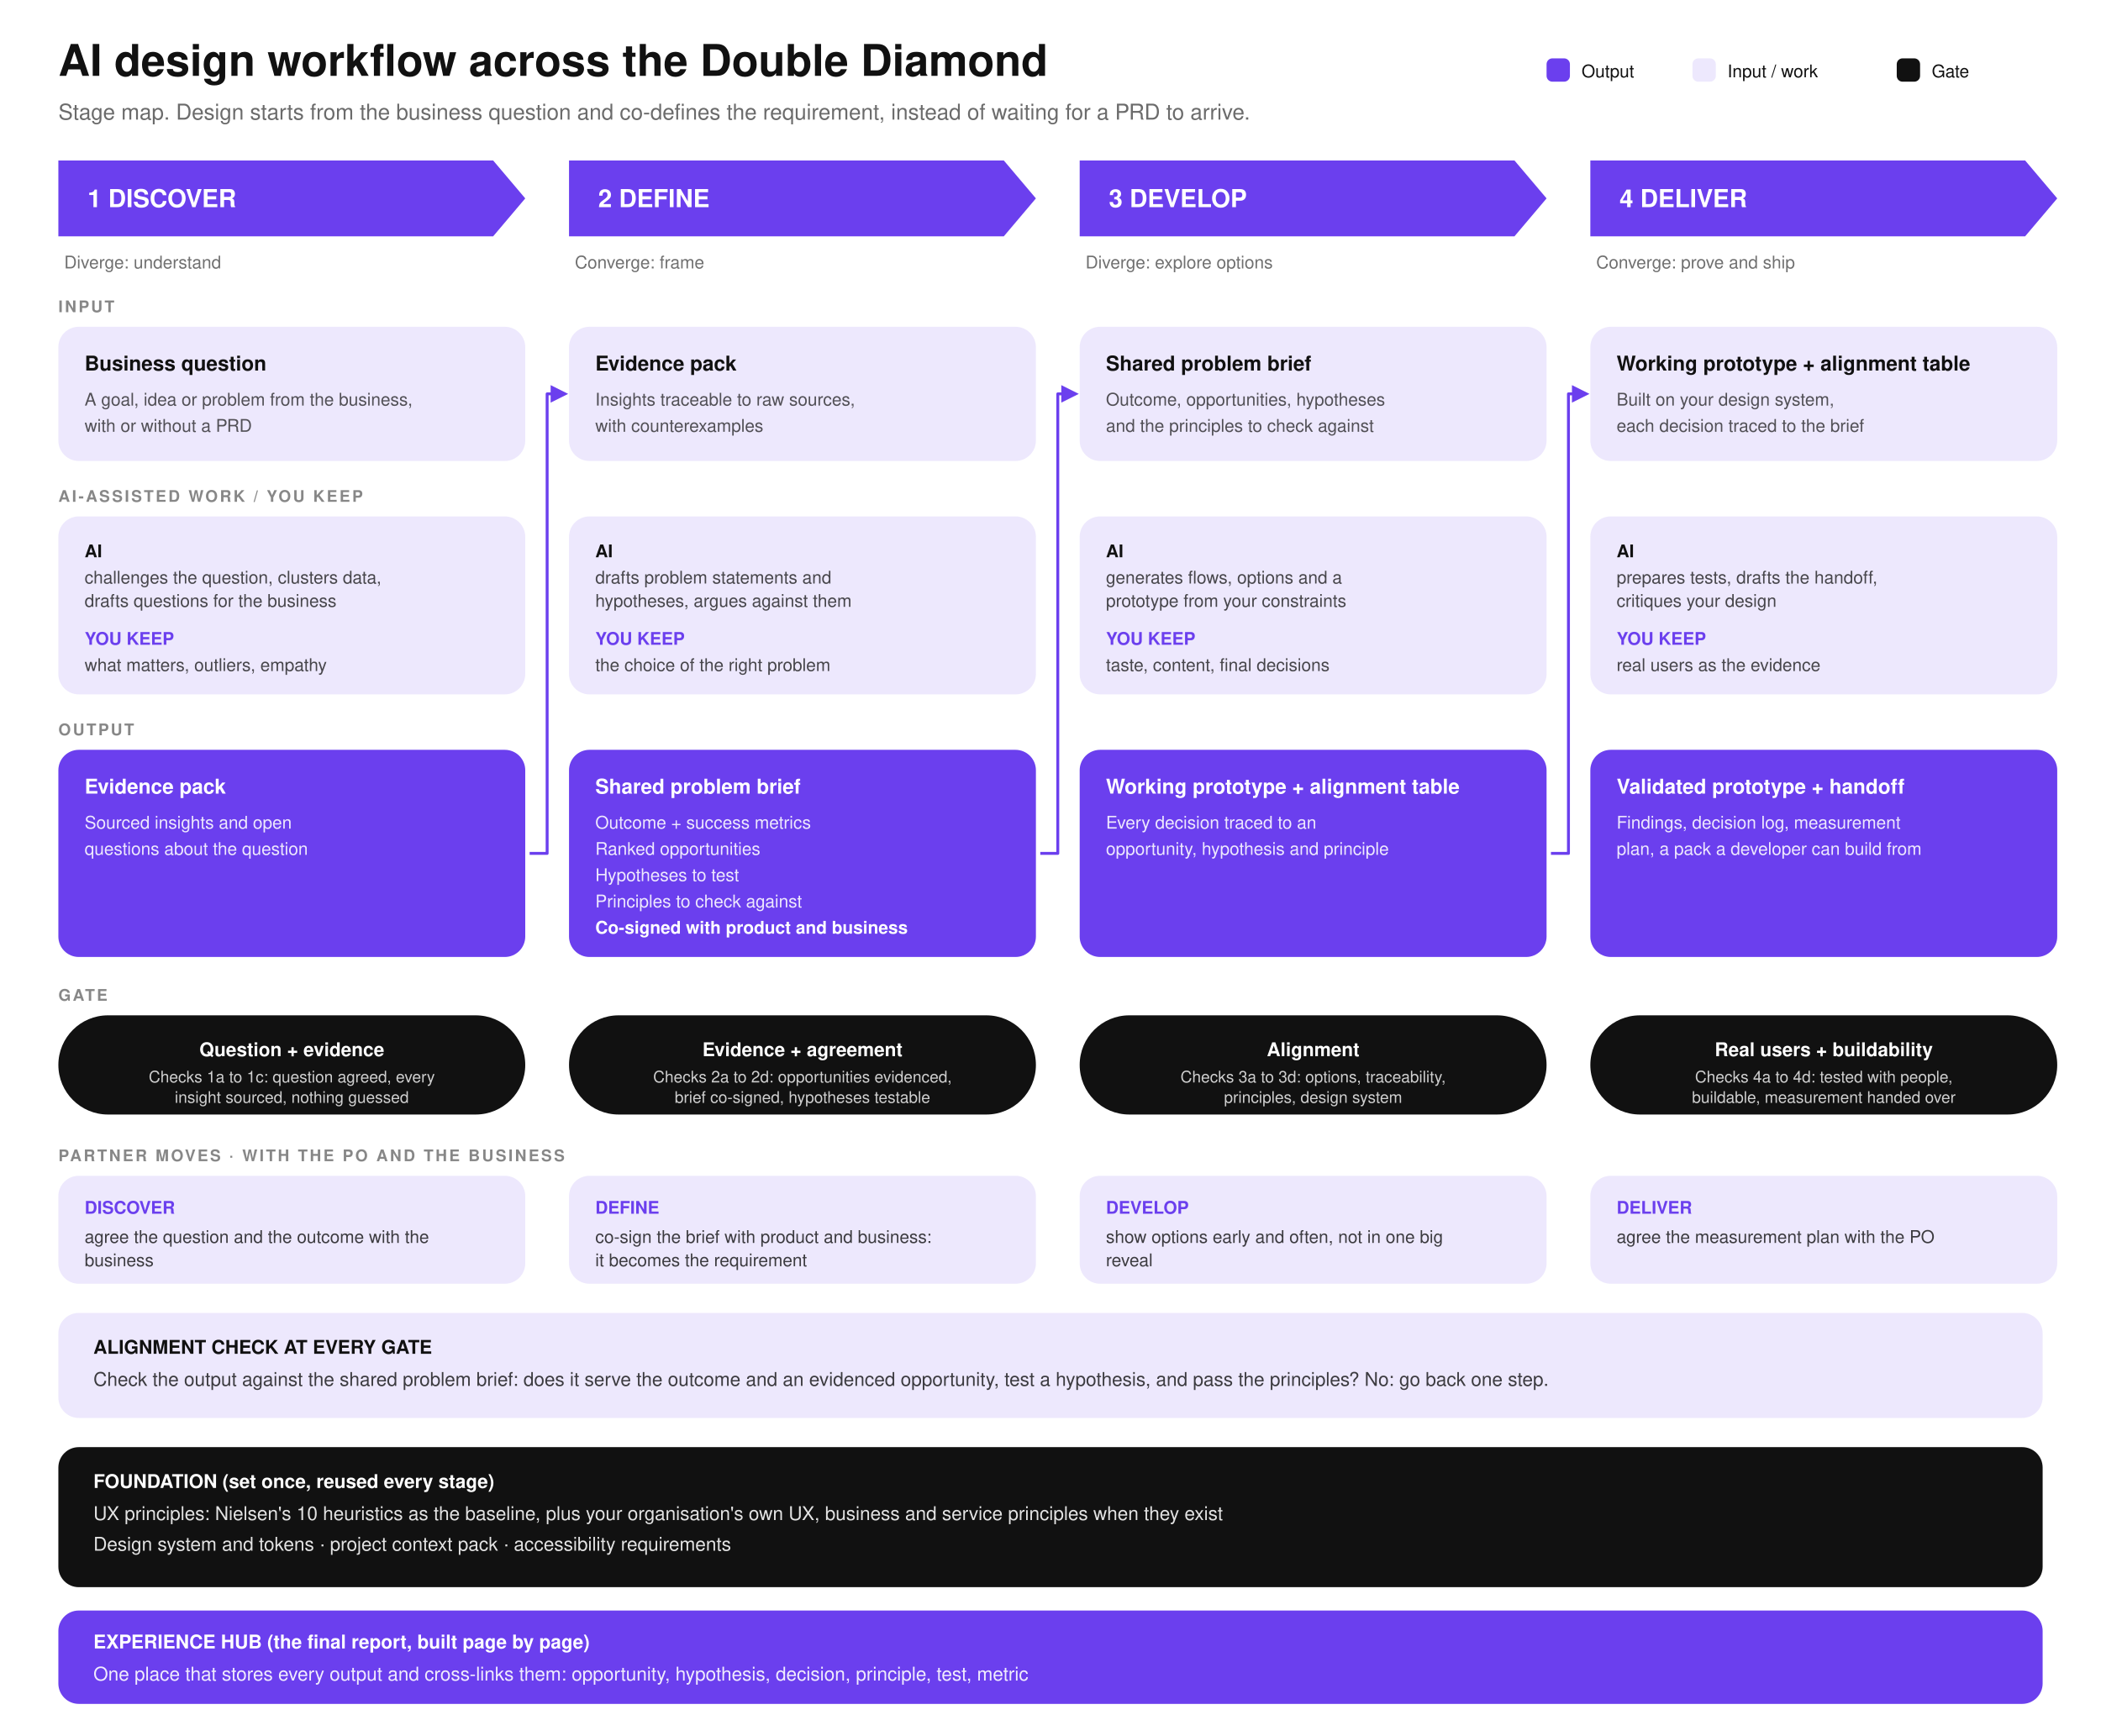
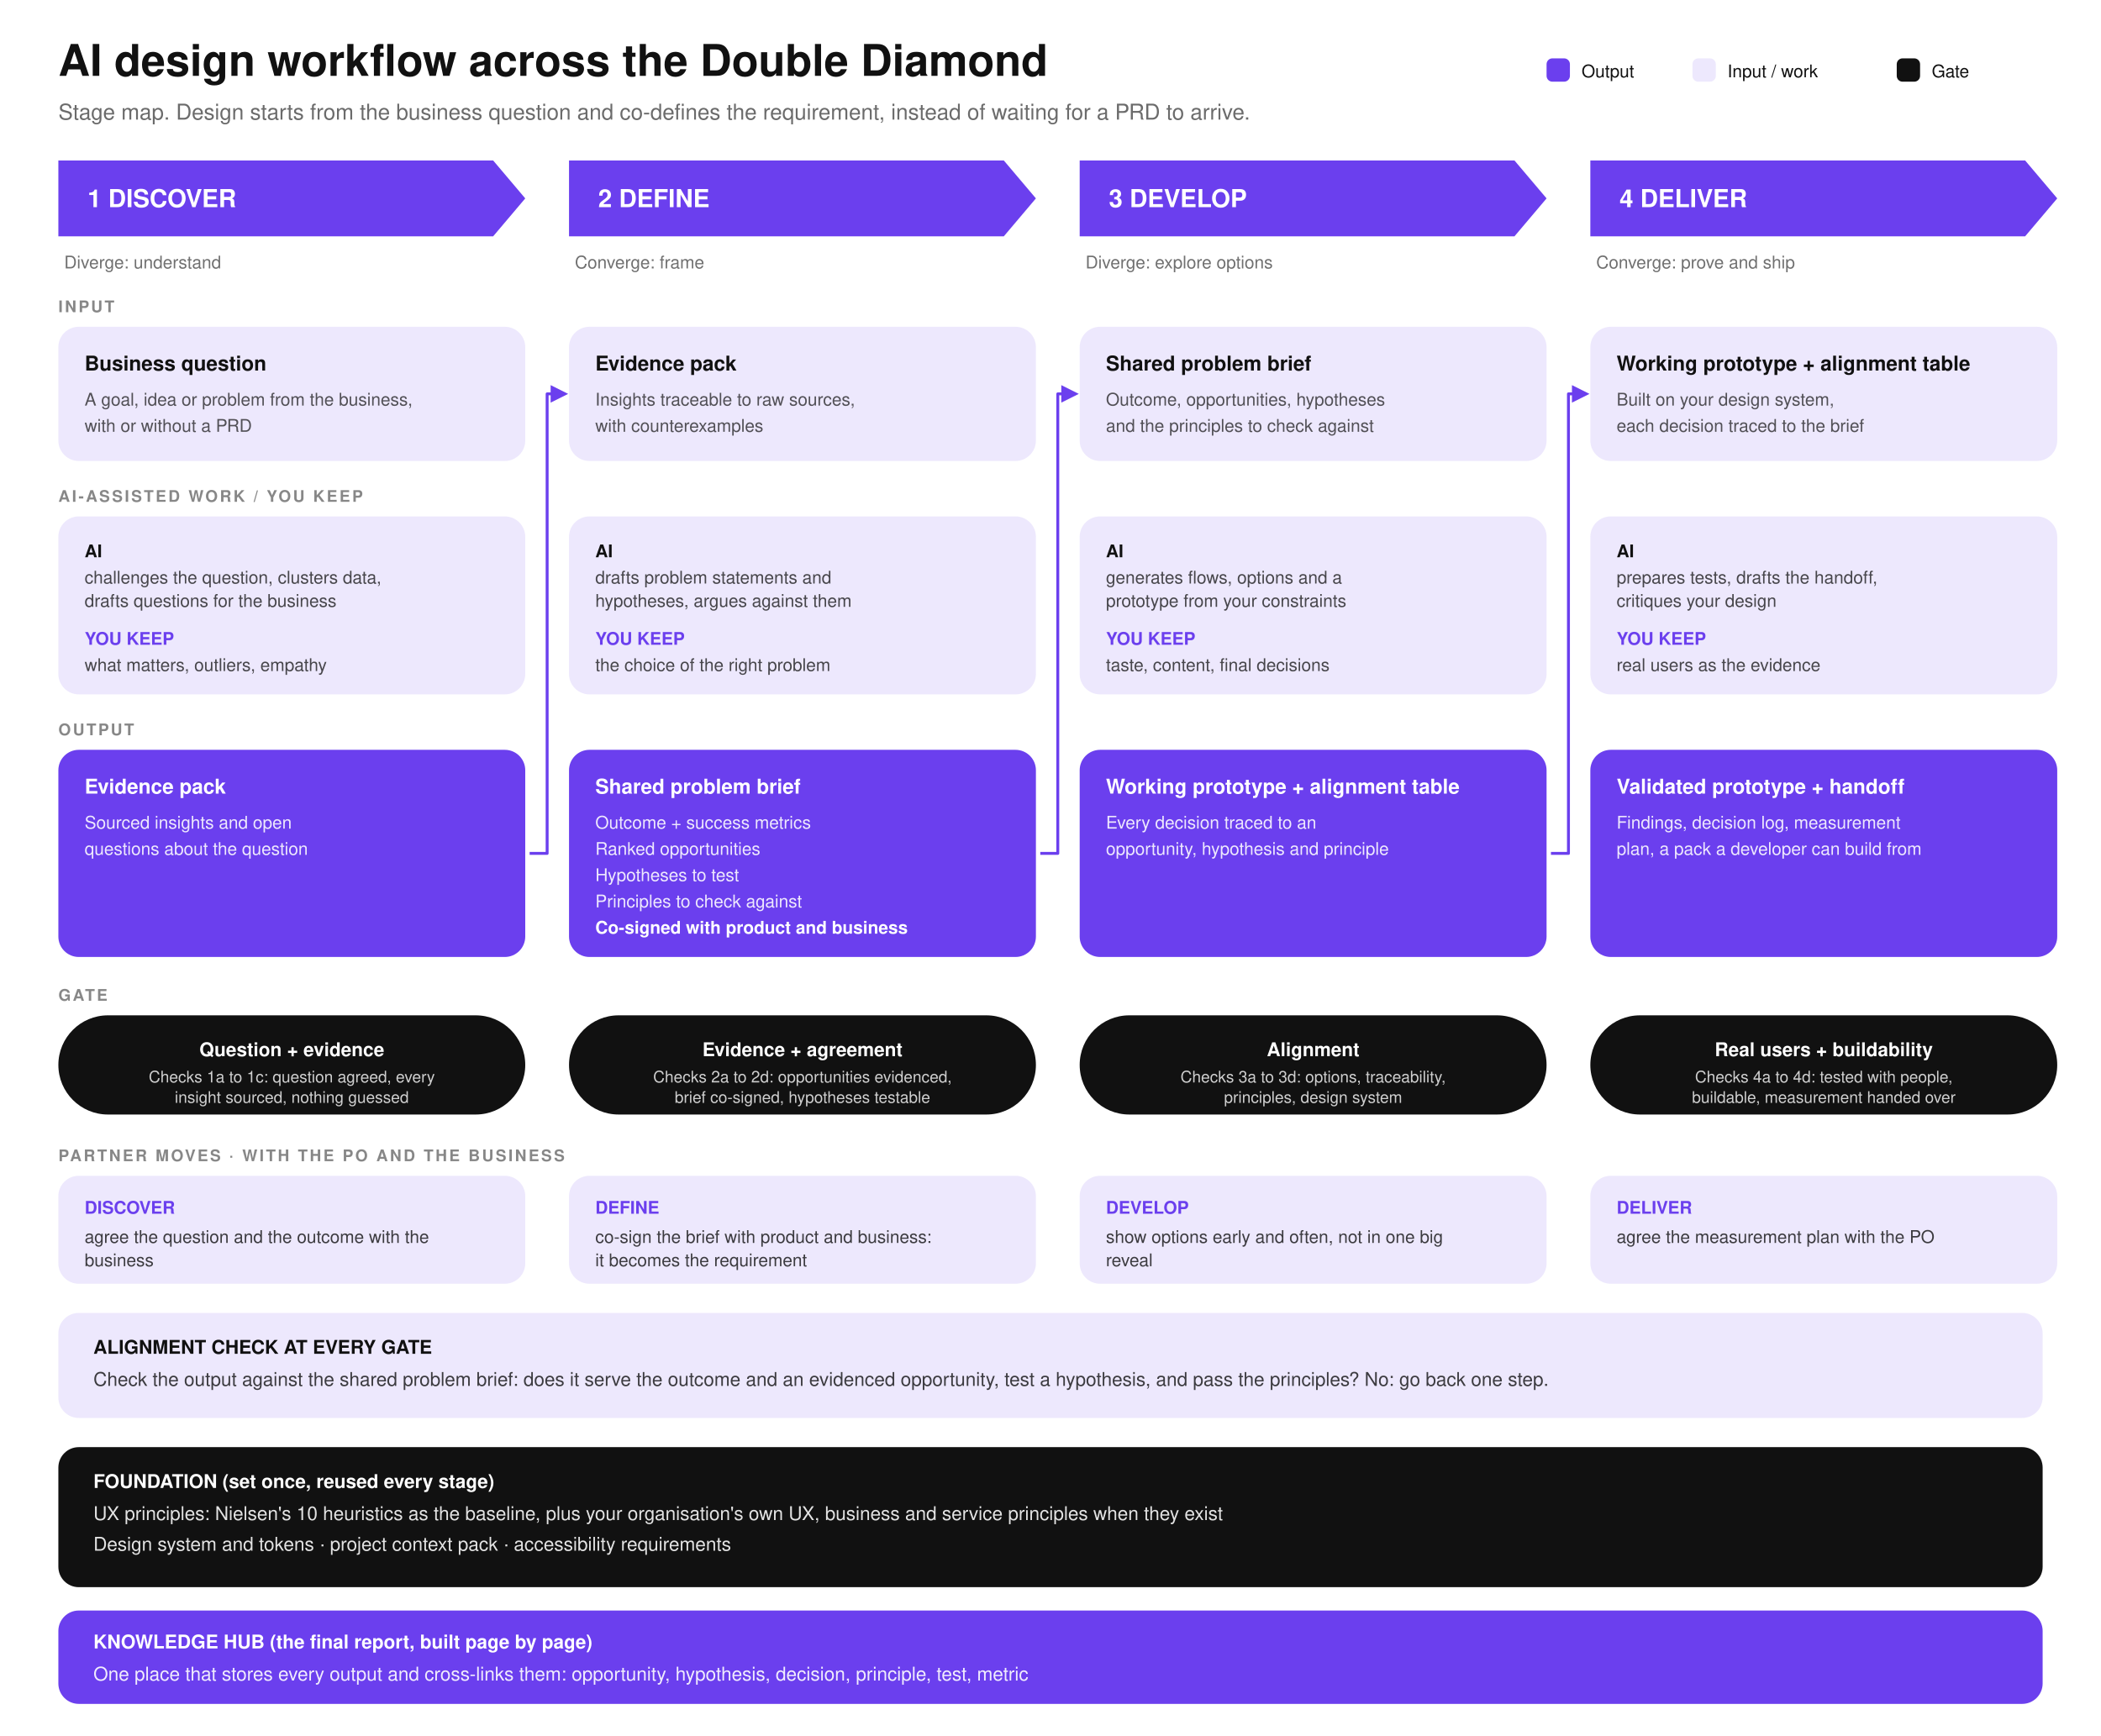
<svg xmlns="http://www.w3.org/2000/svg" viewBox="0 0 1440 1190" font-family="Helvetica, Arial, sans-serif">
  <defs>
    <marker id="m" viewBox="0 0 10 10" refX="8" refY="5" markerWidth="6" markerHeight="6" orient="auto">
      <path d="M0 0L10 5L0 10z" fill="#6B3FEE" />
    </marker>
  </defs>
  <rect width="1440" height="1190" fill="#FFFFFF" />
  <text x="40" y="52" font-size="30" font-weight="700" fill="#111111">AI design workflow across the Double Diamond</text>
  <text x="40" y="82" font-size="15" fill="#111111" fill-opacity=".62">Stage map. Design starts from the business question and co-defines the requirement, instead of waiting for a PRD to arrive.</text>
  <rect x="1060" y="40" width="16" height="16" rx="4" fill="#6B3FEE" />
  <text x="1084" y="53" font-size="12" fill="#111111">Output</text>
  <rect x="1160" y="40" width="16" height="16" rx="4" fill="#6B3FEE" fill-opacity=".12" />
  <text x="1184" y="53" font-size="12" fill="#111111">Input / work</text>
  <rect x="1300" y="40" width="16" height="16" rx="4" fill="#111111" />
  <text x="1324" y="53" font-size="12" fill="#111111">Gate</text>
  <path d="M40 110h298l22 26-22 26H40z" fill="#6B3FEE" />
  <text x="60" y="142" font-size="17" font-weight="700" fill="#FFFFFF">1  DISCOVER</text>
  <text x="44" y="184" font-size="12" fill="#111111" fill-opacity=".6">Diverge: understand</text>
  <path d="M390 110h298l22 26-22 26H390z" fill="#6B3FEE" />
  <text x="410" y="142" font-size="17" font-weight="700" fill="#FFFFFF">2  DEFINE</text>
  <text x="394" y="184" font-size="12" fill="#111111" fill-opacity=".6">Converge: frame</text>
  <path d="M740 110h298l22 26-22 26H740z" fill="#6B3FEE" />
  <text x="760" y="142" font-size="17" font-weight="700" fill="#FFFFFF">3  DEVELOP</text>
  <text x="744" y="184" font-size="12" fill="#111111" fill-opacity=".6">Diverge: explore options</text>
  <path d="M1090 110h298l22 26-22 26H1090z" fill="#6B3FEE" />
  <text x="1110" y="142" font-size="17" font-weight="700" fill="#FFFFFF">4  DELIVER</text>
  <text x="1094" y="184" font-size="12" fill="#111111" fill-opacity=".6">Converge: prove and ship</text>
  <text x="40" y="214" font-size="11" font-weight="700" fill="#111111" fill-opacity=".5" letter-spacing="1.4">INPUT</text>
  <rect x="40" y="224" width="320" height="92" rx="14" fill="#6B3FEE" fill-opacity=".12" />
  <text x="58" y="254" font-size="14" font-weight="700" fill="#111111">Business question</text>
  <text x="58" y="278" font-size="12" fill="#111111" fill-opacity=".7">A goal, idea or problem from the business,</text>
  <text x="58" y="296" font-size="12" fill="#111111" fill-opacity=".7">with or without a PRD</text>
  <rect x="390" y="224" width="320" height="92" rx="14" fill="#6B3FEE" fill-opacity=".12" />
  <text x="408" y="254" font-size="14" font-weight="700" fill="#111111">Evidence pack</text>
  <text x="408" y="278" font-size="12" fill="#111111" fill-opacity=".7">Insights traceable to raw sources,</text>
  <text x="408" y="296" font-size="12" fill="#111111" fill-opacity=".7">with counterexamples</text>
  <rect x="740" y="224" width="320" height="92" rx="14" fill="#6B3FEE" fill-opacity=".12" />
  <text x="758" y="254" font-size="14" font-weight="700" fill="#111111">Shared problem brief</text>
  <text x="758" y="278" font-size="12" fill="#111111" fill-opacity=".7">Outcome, opportunities, hypotheses</text>
  <text x="758" y="296" font-size="12" fill="#111111" fill-opacity=".7">and the principles to check against</text>
  <rect x="1090" y="224" width="320" height="92" rx="14" fill="#6B3FEE" fill-opacity=".12" />
  <text x="1108" y="254" font-size="14" font-weight="700" fill="#111111">Working prototype + alignment table</text>
  <text x="1108" y="278" font-size="12" fill="#111111" fill-opacity=".7">Built on your design system,</text>
  <text x="1108" y="296" font-size="12" fill="#111111" fill-opacity=".7">each decision traced to the brief</text>
  <text x="40" y="344" font-size="11" font-weight="700" fill="#111111" fill-opacity=".5" letter-spacing="1.4">AI-ASSISTED WORK  /  YOU KEEP</text>
  <rect x="40" y="354" width="320" height="122" rx="14" fill="#6B3FEE" fill-opacity=".12" />
  <text x="58" y="382" font-size="12" font-weight="700" fill="#111111">AI</text>
  <text x="58" y="400" font-size="12" fill="#111111" fill-opacity=".75">challenges the question, clusters data,</text>
  <text x="58" y="416" font-size="12" fill="#111111" fill-opacity=".75">drafts questions for the business</text>
  <text x="58" y="442" font-size="12" font-weight="700" fill="#6B3FEE">YOU KEEP</text>
  <text x="58" y="460" font-size="12" fill="#111111" fill-opacity=".75">what matters, outliers, empathy</text>
  <rect x="390" y="354" width="320" height="122" rx="14" fill="#6B3FEE" fill-opacity=".12" />
  <text x="408" y="382" font-size="12" font-weight="700" fill="#111111">AI</text>
  <text x="408" y="400" font-size="12" fill="#111111" fill-opacity=".75">drafts problem statements and</text>
  <text x="408" y="416" font-size="12" fill="#111111" fill-opacity=".75">hypotheses, argues against them</text>
  <text x="408" y="442" font-size="12" font-weight="700" fill="#6B3FEE">YOU KEEP</text>
  <text x="408" y="460" font-size="12" fill="#111111" fill-opacity=".75">the choice of the right problem</text>
  <rect x="740" y="354" width="320" height="122" rx="14" fill="#6B3FEE" fill-opacity=".12" />
  <text x="758" y="382" font-size="12" font-weight="700" fill="#111111">AI</text>
  <text x="758" y="400" font-size="12" fill="#111111" fill-opacity=".75">generates flows, options and a</text>
  <text x="758" y="416" font-size="12" fill="#111111" fill-opacity=".75">prototype from your constraints</text>
  <text x="758" y="442" font-size="12" font-weight="700" fill="#6B3FEE">YOU KEEP</text>
  <text x="758" y="460" font-size="12" fill="#111111" fill-opacity=".75">taste, content, final decisions</text>
  <rect x="1090" y="354" width="320" height="122" rx="14" fill="#6B3FEE" fill-opacity=".12" />
  <text x="1108" y="382" font-size="12" font-weight="700" fill="#111111">AI</text>
  <text x="1108" y="400" font-size="12" fill="#111111" fill-opacity=".75">prepares tests, drafts the handoff,</text>
  <text x="1108" y="416" font-size="12" fill="#111111" fill-opacity=".75">critiques your design</text>
  <text x="1108" y="442" font-size="12" font-weight="700" fill="#6B3FEE">YOU KEEP</text>
  <text x="1108" y="460" font-size="12" fill="#111111" fill-opacity=".75">real users as the evidence</text>
  <text x="40" y="504" font-size="11" font-weight="700" fill="#111111" fill-opacity=".5" letter-spacing="1.4">OUTPUT</text>
  <rect x="40" y="514" width="320" height="142" rx="14" fill="#6B3FEE" />
  <text x="58" y="544" font-size="14" font-weight="700" fill="#FFFFFF">Evidence pack</text>
  <text x="58" y="568" font-size="12" fill="#FFFFFF" fill-opacity="0.88">Sourced insights and open</text>
  <text x="58" y="586" font-size="12" fill="#FFFFFF" fill-opacity="0.88">questions about the question</text>
  <rect x="390" y="514" width="320" height="142" rx="14" fill="#6B3FEE" />
  <text x="408" y="544" font-size="14" font-weight="700" fill="#FFFFFF">Shared problem brief</text>
  <text x="408" y="568" font-size="12" fill="#FFFFFF" fill-opacity="0.88">Outcome + success metrics</text>
  <text x="408" y="586" font-size="12" fill="#FFFFFF" fill-opacity="0.88">Ranked opportunities</text>
  <text x="408" y="604" font-size="12" fill="#FFFFFF" fill-opacity="0.88">Hypotheses to test</text>
  <text x="408" y="622" font-size="12" fill="#FFFFFF" fill-opacity="0.88">Principles to check against</text>
  <text x="408" y="640" font-size="12" font-weight="700" fill="#FFFFFF" fill-opacity="1">Co-signed with product and business</text>
  <rect x="740" y="514" width="320" height="142" rx="14" fill="#6B3FEE" />
  <text x="758" y="544" font-size="14" font-weight="700" fill="#FFFFFF">Working prototype + alignment table</text>
  <text x="758" y="568" font-size="12" fill="#FFFFFF" fill-opacity="0.88">Every decision traced to an</text>
  <text x="758" y="586" font-size="12" fill="#FFFFFF" fill-opacity="0.88">opportunity, hypothesis and principle</text>
  <rect x="1090" y="514" width="320" height="142" rx="14" fill="#6B3FEE" />
  <text x="1108" y="544" font-size="14" font-weight="700" fill="#FFFFFF">Validated prototype + handoff</text>
  <text x="1108" y="568" font-size="12" fill="#FFFFFF" fill-opacity="0.88">Findings, decision log, measurement</text>
  <text x="1108" y="586" font-size="12" fill="#FFFFFF" fill-opacity="0.88">plan, a pack a developer can build from</text>
  <path d="M363 585 H375 V270 H387" fill="none" stroke="#6B3FEE" stroke-width="2" stroke-linejoin="round" marker-end="url(#m)" />
  <path d="M713 585 H725 V270 H737" fill="none" stroke="#6B3FEE" stroke-width="2" stroke-linejoin="round" marker-end="url(#m)" />
  <path d="M1063 585 H1075 V270 H1087" fill="none" stroke="#6B3FEE" stroke-width="2" stroke-linejoin="round" marker-end="url(#m)" />
  <text x="40" y="686" font-size="11" font-weight="700" fill="#111111" fill-opacity=".5" letter-spacing="1.4">GATE</text>
  <rect x="40" y="696" width="320" height="68" rx="34" fill="#111111" />
  <text x="200" y="724" font-size="13" font-weight="700" fill="#FFFFFF" text-anchor="middle">Question + evidence</text>
  <text x="200" y="742" font-size="11" fill="#FFFFFF" fill-opacity=".8" text-anchor="middle">Checks 1a to 1c: question agreed, every</text>
  <text x="200" y="756" font-size="11" fill="#FFFFFF" fill-opacity=".8" text-anchor="middle">insight sourced, nothing guessed</text>
  <rect x="390" y="696" width="320" height="68" rx="34" fill="#111111" />
  <text x="550" y="724" font-size="13" font-weight="700" fill="#FFFFFF" text-anchor="middle">Evidence + agreement</text>
  <text x="550" y="742" font-size="11" fill="#FFFFFF" fill-opacity=".8" text-anchor="middle">Checks 2a to 2d: opportunities evidenced,</text>
  <text x="550" y="756" font-size="11" fill="#FFFFFF" fill-opacity=".8" text-anchor="middle">brief co-signed, hypotheses testable</text>
  <rect x="740" y="696" width="320" height="68" rx="34" fill="#111111" />
  <text x="900" y="724" font-size="13" font-weight="700" fill="#FFFFFF" text-anchor="middle">Alignment</text>
  <text x="900" y="742" font-size="11" fill="#FFFFFF" fill-opacity=".8" text-anchor="middle">Checks 3a to 3d: options, traceability,</text>
  <text x="900" y="756" font-size="11" fill="#FFFFFF" fill-opacity=".8" text-anchor="middle">principles, design system</text>
  <rect x="1090" y="696" width="320" height="68" rx="34" fill="#111111" />
  <text x="1250" y="724" font-size="13" font-weight="700" fill="#FFFFFF" text-anchor="middle">Real users + buildability</text>
  <text x="1250" y="742" font-size="11" fill="#FFFFFF" fill-opacity=".8" text-anchor="middle">Checks 4a to 4d: tested with people,</text>
  <text x="1250" y="756" font-size="11" fill="#FFFFFF" fill-opacity=".8" text-anchor="middle">buildable, measurement handed over</text>
  <text x="40" y="796" font-size="11" font-weight="700" fill="#111111" fill-opacity=".5" letter-spacing="1.4">PARTNER MOVES  ·  WITH THE PO AND THE BUSINESS</text>
  <rect x="40" y="806" width="320" height="74" rx="14" fill="#6B3FEE" fill-opacity=".12" />
  <text x="58" y="832" font-size="12" font-weight="700" fill="#6B3FEE">DISCOVER</text>
  <text x="58" y="852" font-size="12" fill="#111111" fill-opacity=".8">agree the question and the outcome with the</text>
  <text x="58" y="868" font-size="12" fill="#111111" fill-opacity=".8">business</text>
  <rect x="390" y="806" width="320" height="74" rx="14" fill="#6B3FEE" fill-opacity=".12" />
  <text x="408" y="832" font-size="12" font-weight="700" fill="#6B3FEE">DEFINE</text>
  <text x="408" y="852" font-size="12" fill="#111111" fill-opacity=".8">co-sign the brief with product and business:</text>
  <text x="408" y="868" font-size="12" fill="#111111" fill-opacity=".8">it becomes the requirement</text>
  <rect x="740" y="806" width="320" height="74" rx="14" fill="#6B3FEE" fill-opacity=".12" />
  <text x="758" y="832" font-size="12" font-weight="700" fill="#6B3FEE">DEVELOP</text>
  <text x="758" y="852" font-size="12" fill="#111111" fill-opacity=".8">show options early and often, not in one big</text>
  <text x="758" y="868" font-size="12" fill="#111111" fill-opacity=".8">reveal</text>
  <rect x="1090" y="806" width="320" height="74" rx="14" fill="#6B3FEE" fill-opacity=".12" />
  <text x="1108" y="832" font-size="12" font-weight="700" fill="#6B3FEE">DELIVER</text>
  <text x="1108" y="852" font-size="12" fill="#111111" fill-opacity=".8">agree the measurement plan with the PO</text>
  <rect x="40" y="900" width="1360" height="72" rx="14" fill="#6B3FEE" fill-opacity=".12" />
  <text x="64" y="928" font-size="13" font-weight="700" fill="#111111">ALIGNMENT CHECK AT EVERY GATE</text>
  <text x="64" y="950" font-size="13" fill="#111111" fill-opacity=".8">Check the output against the shared problem brief: does it serve the outcome and an evidenced opportunity, test a hypothesis, and pass the principles? No: go back one step.</text>
  <rect x="40" y="992" width="1360" height="96" rx="14" fill="#111111" />
  <text x="64" y="1020" font-size="13" font-weight="700" fill="#FFFFFF">FOUNDATION (set once, reused every stage)</text>
  <text x="64" y="1042" font-size="13" fill="#FFFFFF" fill-opacity=".88">UX principles: Nielsen's 10 heuristics as the baseline, plus your organisation's own UX, business and service principles when they exist</text>
  <text x="64" y="1063" font-size="13" fill="#FFFFFF" fill-opacity=".88">Design system and tokens  ·  project context pack  ·  accessibility requirements</text>
  <rect x="40" y="1104" width="1360" height="64" rx="14" fill="#6B3FEE" />
-   <text x="64" y="1130" font-size="13" font-weight="700" fill="#FFFFFF">EXPERIENCE HUB (the final report, built page by page)</text>
+   <text x="64" y="1130" font-size="13" font-weight="700" fill="#FFFFFF">KNOWLEDGE HUB (the final report, built page by page)</text>
  <text x="64" y="1152" font-size="13" fill="#FFFFFF" fill-opacity=".9">One place that stores every output and cross-links them: opportunity, hypothesis, decision, principle, test, metric</text>
</svg>
